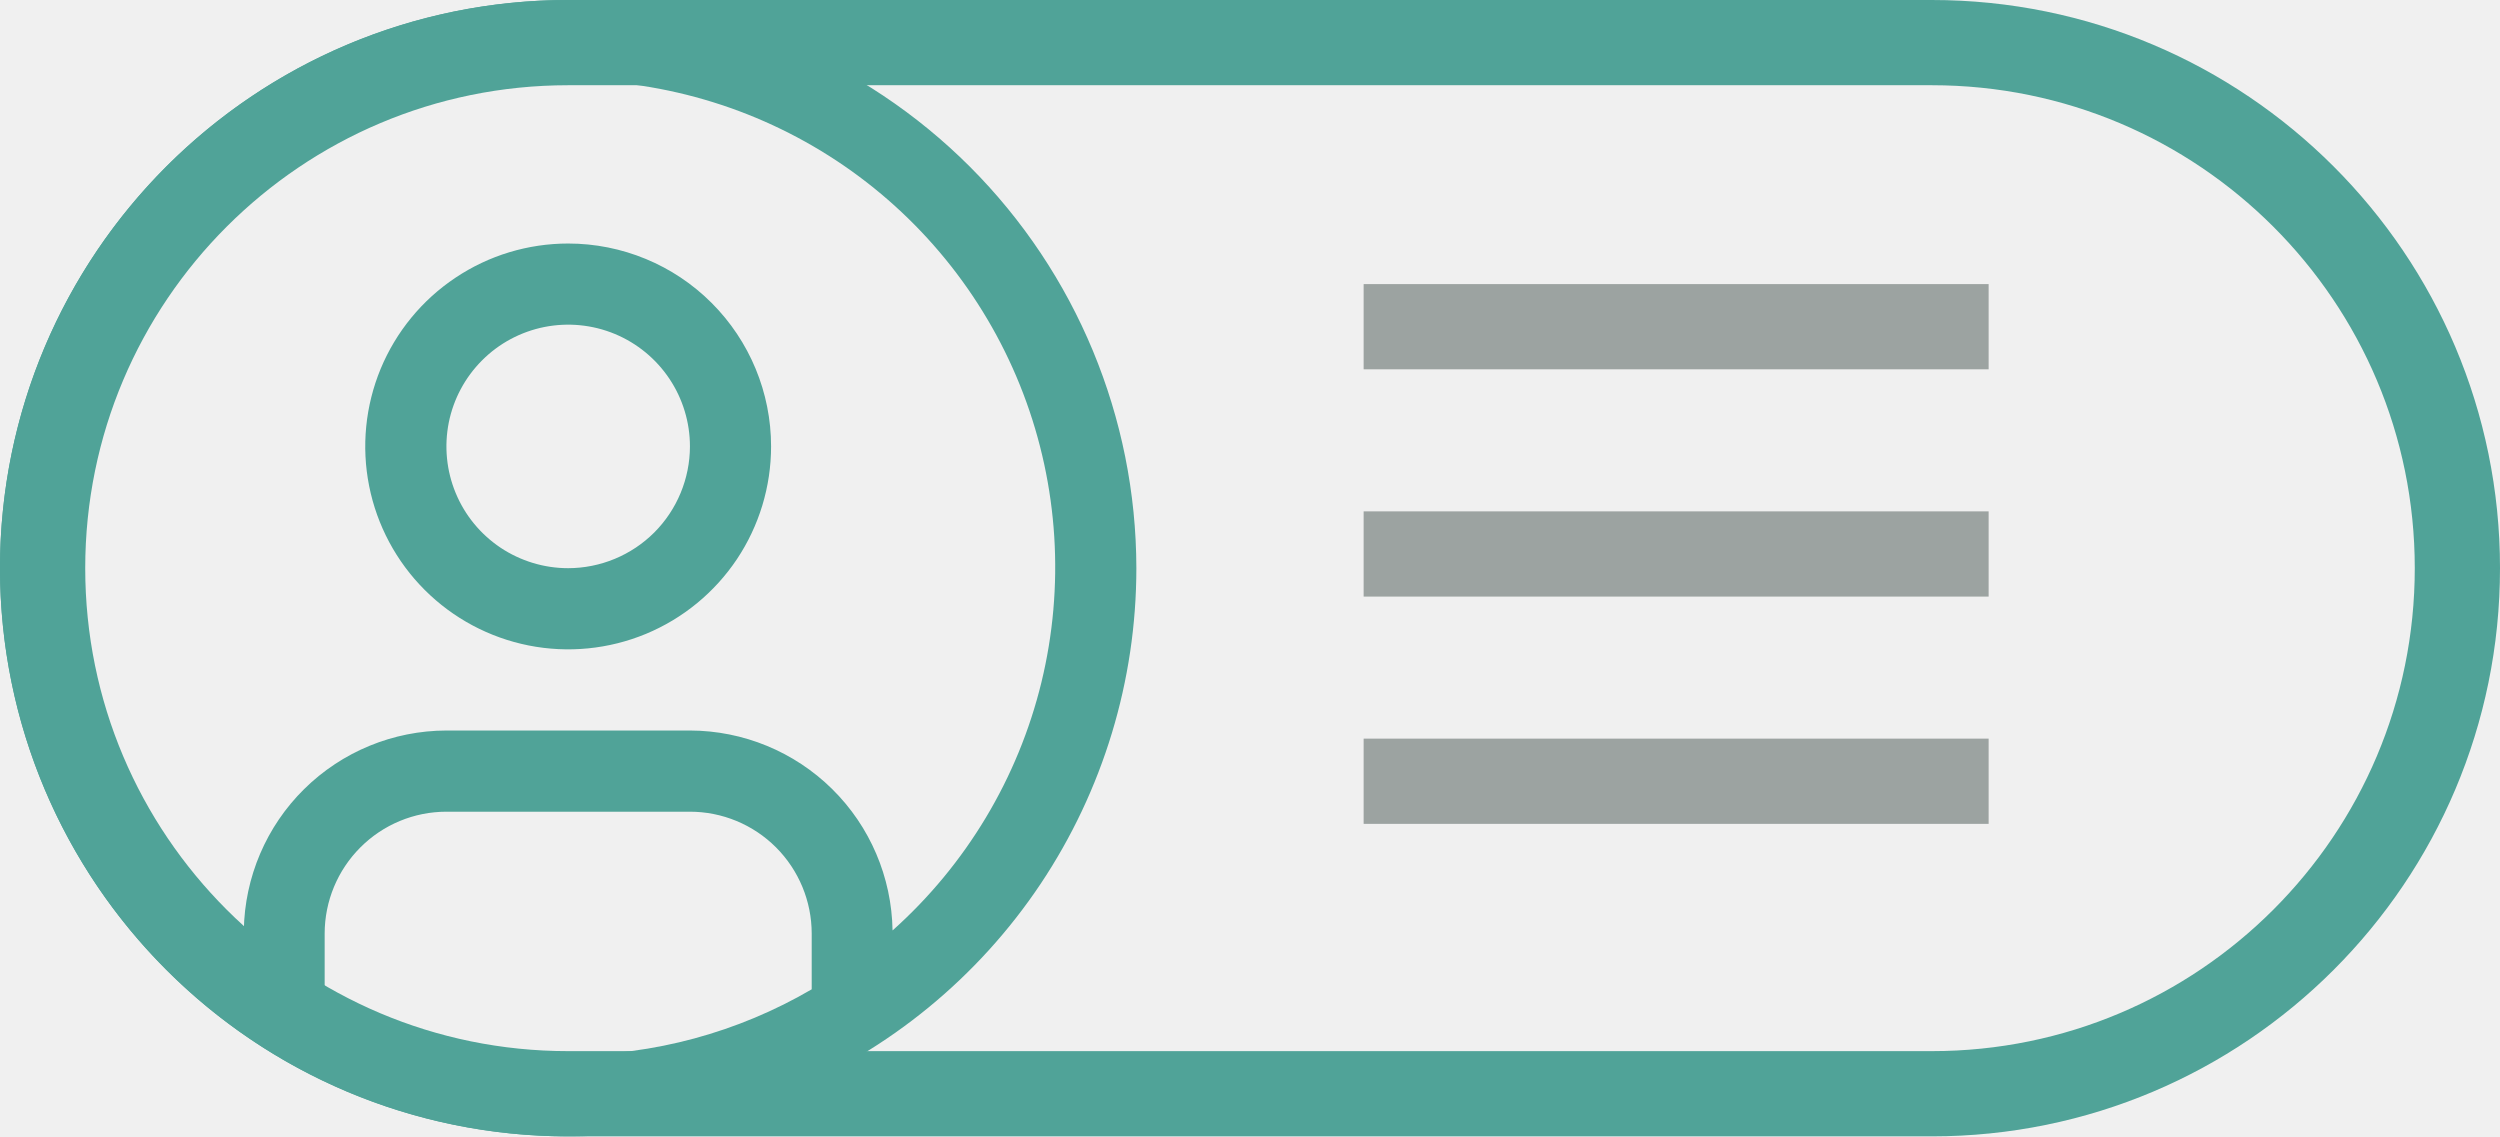
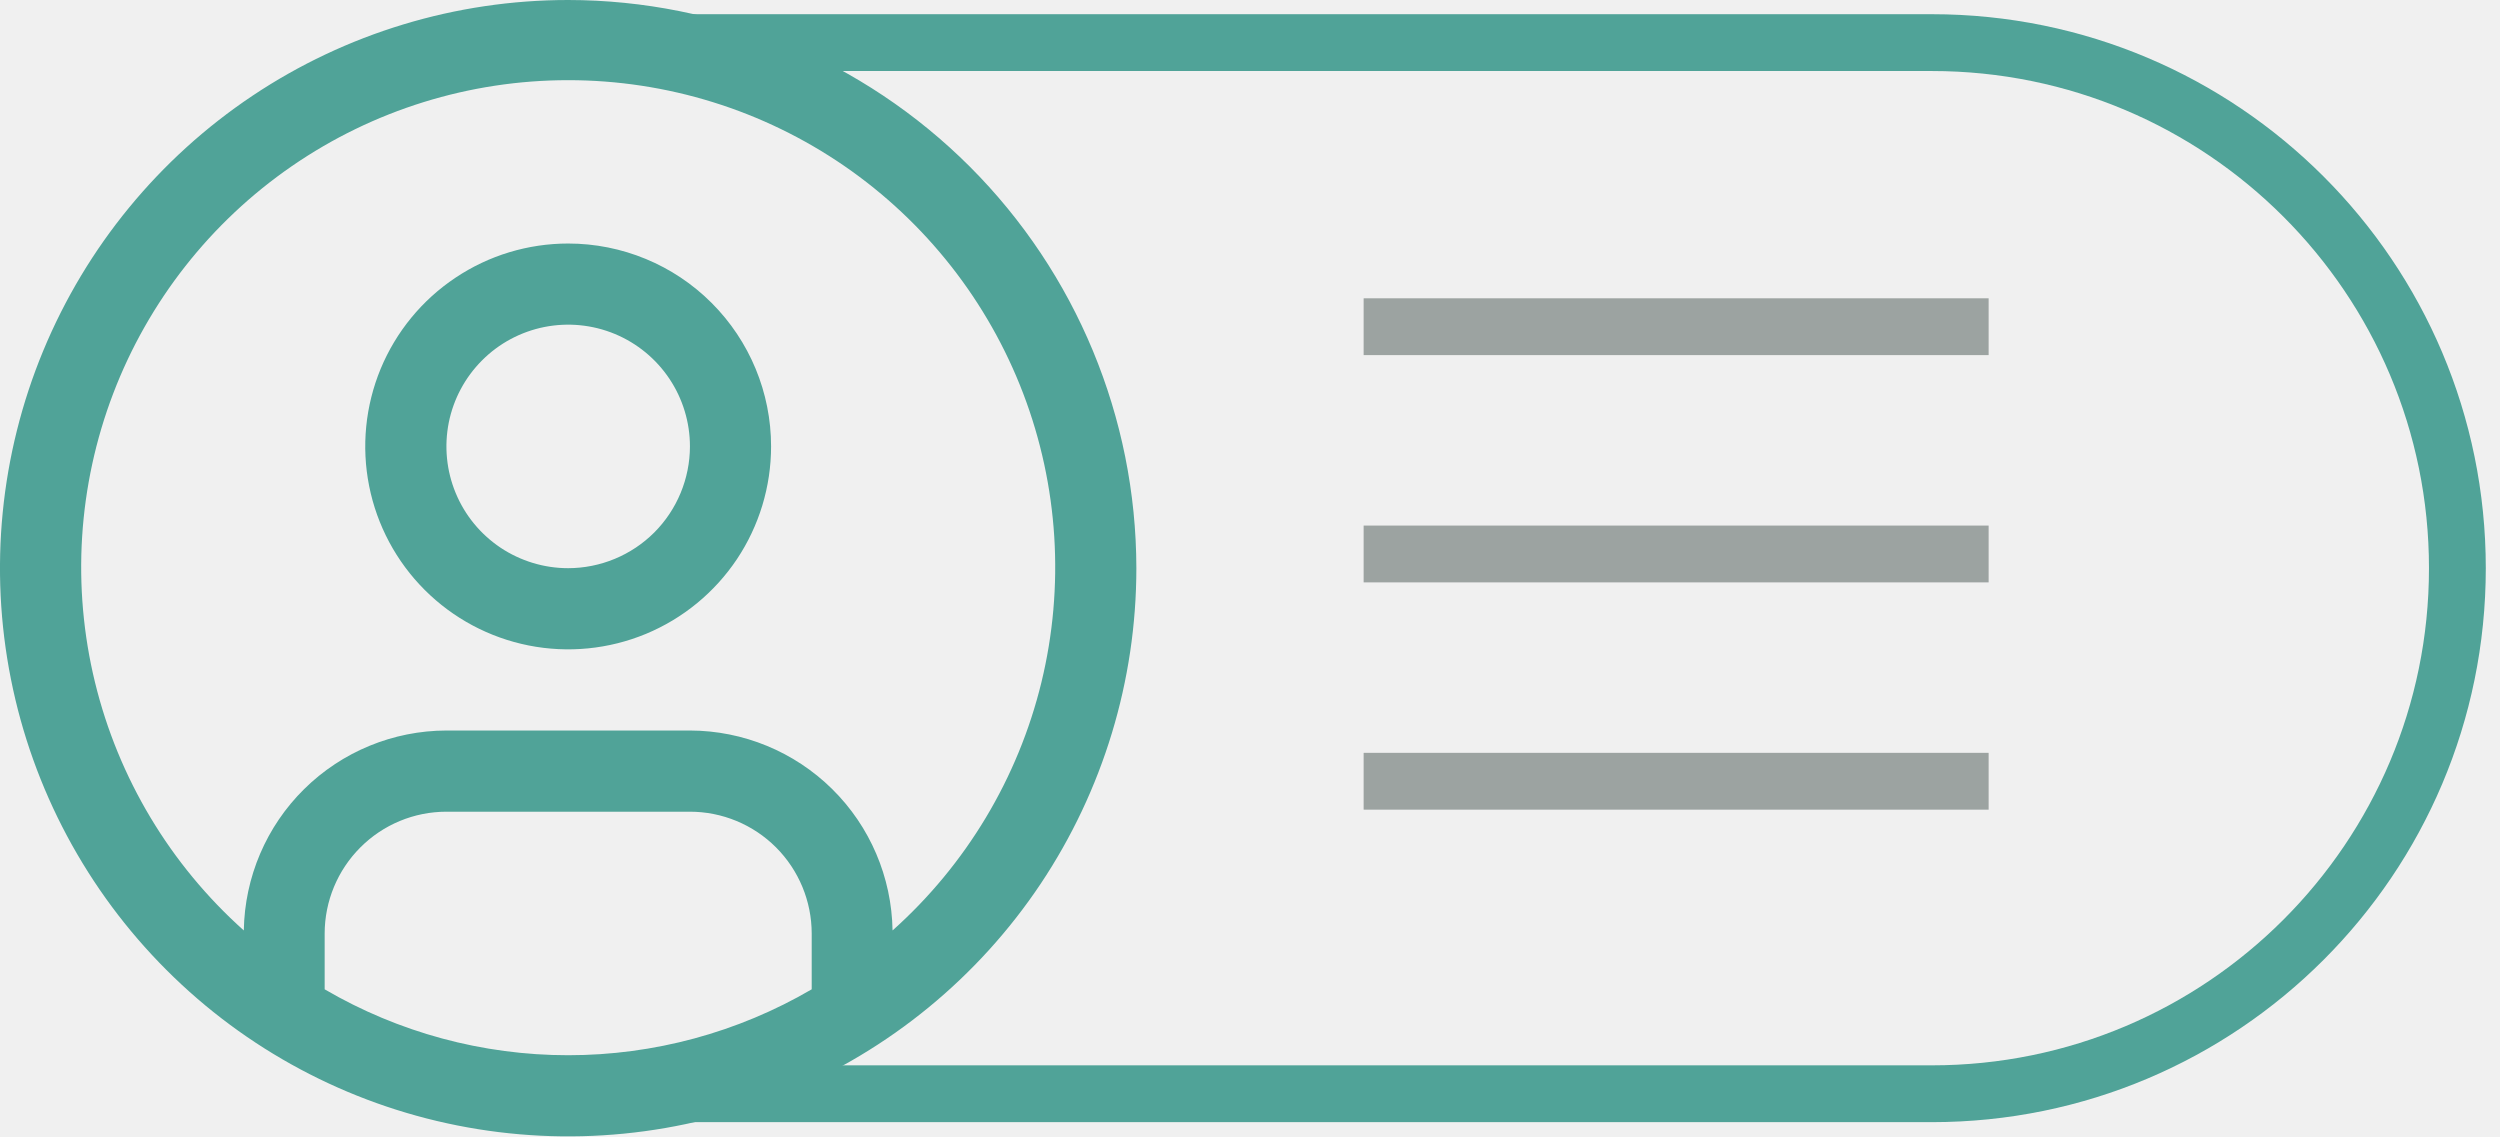
<svg xmlns="http://www.w3.org/2000/svg" width="44" height="20" viewBox="0 0 44 20" fill="none">
-   <rect x="-0.75" y="0.75" width="42.5" height="18.5" rx="9.25" transform="matrix(-1 0 0 1 42.5 0)" stroke="#50A398" stroke-width="1.5" />
-   <g clip-path="url(#clip0_1792_20872)">
+   <rect x="-0.75" y="0.75" width="42.5" height="18.5" rx="9.25" transform="matrix(-1 0 0 1 42.5 0)" stroke="#50A398" strokeWidth="1.5" />
+   <g clipPath="url(#clip0_1792_20872)">
    <path d="M10 4.286C9.294 4.286 8.603 4.495 8.016 4.888C7.428 5.28 6.971 5.838 6.7 6.49C6.43 7.143 6.359 7.861 6.497 8.554C6.635 9.247 6.975 9.883 7.475 10.383C7.974 10.882 8.61 11.222 9.303 11.36C9.996 11.498 10.714 11.427 11.367 11.157C12.019 10.886 12.577 10.429 12.97 9.841C13.362 9.254 13.571 8.563 13.571 7.857C13.571 6.91 13.195 6.002 12.525 5.332C11.856 4.662 10.947 4.286 10 4.286ZM10 10C9.576 10 9.162 9.874 8.809 9.639C8.457 9.403 8.182 9.069 8.02 8.677C7.858 8.286 7.816 7.855 7.898 7.439C7.981 7.023 8.185 6.642 8.485 6.342C8.784 6.042 9.166 5.838 9.582 5.755C9.998 5.673 10.428 5.715 10.82 5.877C11.212 6.04 11.546 6.314 11.782 6.667C12.017 7.019 12.143 7.433 12.143 7.857C12.142 8.425 11.916 8.97 11.515 9.372C11.113 9.773 10.568 9.999 10 10Z" fill="#50A398" />
    <path d="M10 0C8.022 0 6.089 0.586 4.444 1.685C2.8 2.784 1.518 4.346 0.761 6.173C0.004 8 -0.194 10.011 0.192 11.951C0.578 13.891 1.53 15.672 2.929 17.071C4.327 18.47 6.109 19.422 8.049 19.808C9.989 20.194 12 19.996 13.827 19.239C15.654 18.482 17.216 17.2 18.315 15.556C19.413 13.911 20 11.978 20 10C19.997 7.349 18.942 4.807 17.068 2.932C15.193 1.058 12.651 0.003 10 0ZM5.714 17.412V16.429C5.715 15.86 5.941 15.316 6.343 14.914C6.744 14.512 7.289 14.286 7.857 14.286H12.143C12.711 14.286 13.256 14.512 13.658 14.914C14.059 15.316 14.285 15.86 14.286 16.429V17.412C12.985 18.172 11.506 18.572 10 18.572C8.494 18.572 7.015 18.172 5.714 17.412ZM15.709 16.376C15.694 15.439 15.313 14.545 14.646 13.887C13.979 13.229 13.08 12.859 12.143 12.857H7.857C6.92 12.859 6.021 13.229 5.354 13.887C4.687 14.545 4.306 15.439 4.291 16.376C2.996 15.219 2.083 13.696 1.672 12.009C1.261 10.322 1.373 8.55 1.992 6.927C2.611 5.305 3.708 3.908 5.138 2.923C6.568 1.938 8.264 1.411 10 1.411C11.737 1.411 13.432 1.938 14.863 2.923C16.293 3.908 17.39 5.305 18.009 6.927C18.628 8.55 18.739 10.322 18.329 12.009C17.918 13.696 17.004 15.219 15.709 16.376Z" fill="#50A398" />
  </g>
-   <line x1="24" y1="5.75" x2="35" y2="5.75" stroke="#9CA3A1" stroke-width="1.5" />
-   <line x1="24" y1="9.75" x2="35" y2="9.75" stroke="#9CA3A1" stroke-width="1.5" />
-   <line x1="24" y1="13.75" x2="35" y2="13.75" stroke="#9CA3A1" stroke-width="1.5" />
+   <line x1="24" y1="5.75" x2="35" y2="5.75" stroke="#9CA3A1" strokeWidth="1.5" />
+   <line x1="24" y1="9.75" x2="35" y2="9.75" stroke="#9CA3A1" strokeWidth="1.5" />
+   <line x1="24" y1="13.75" x2="35" y2="13.75" stroke="#9CA3A1" strokeWidth="1.5" />
  <defs>
    <clipPath id="clip0_1792_20872">
      <rect width="20" height="20" fill="white" />
    </clipPath>
  </defs>
</svg>
